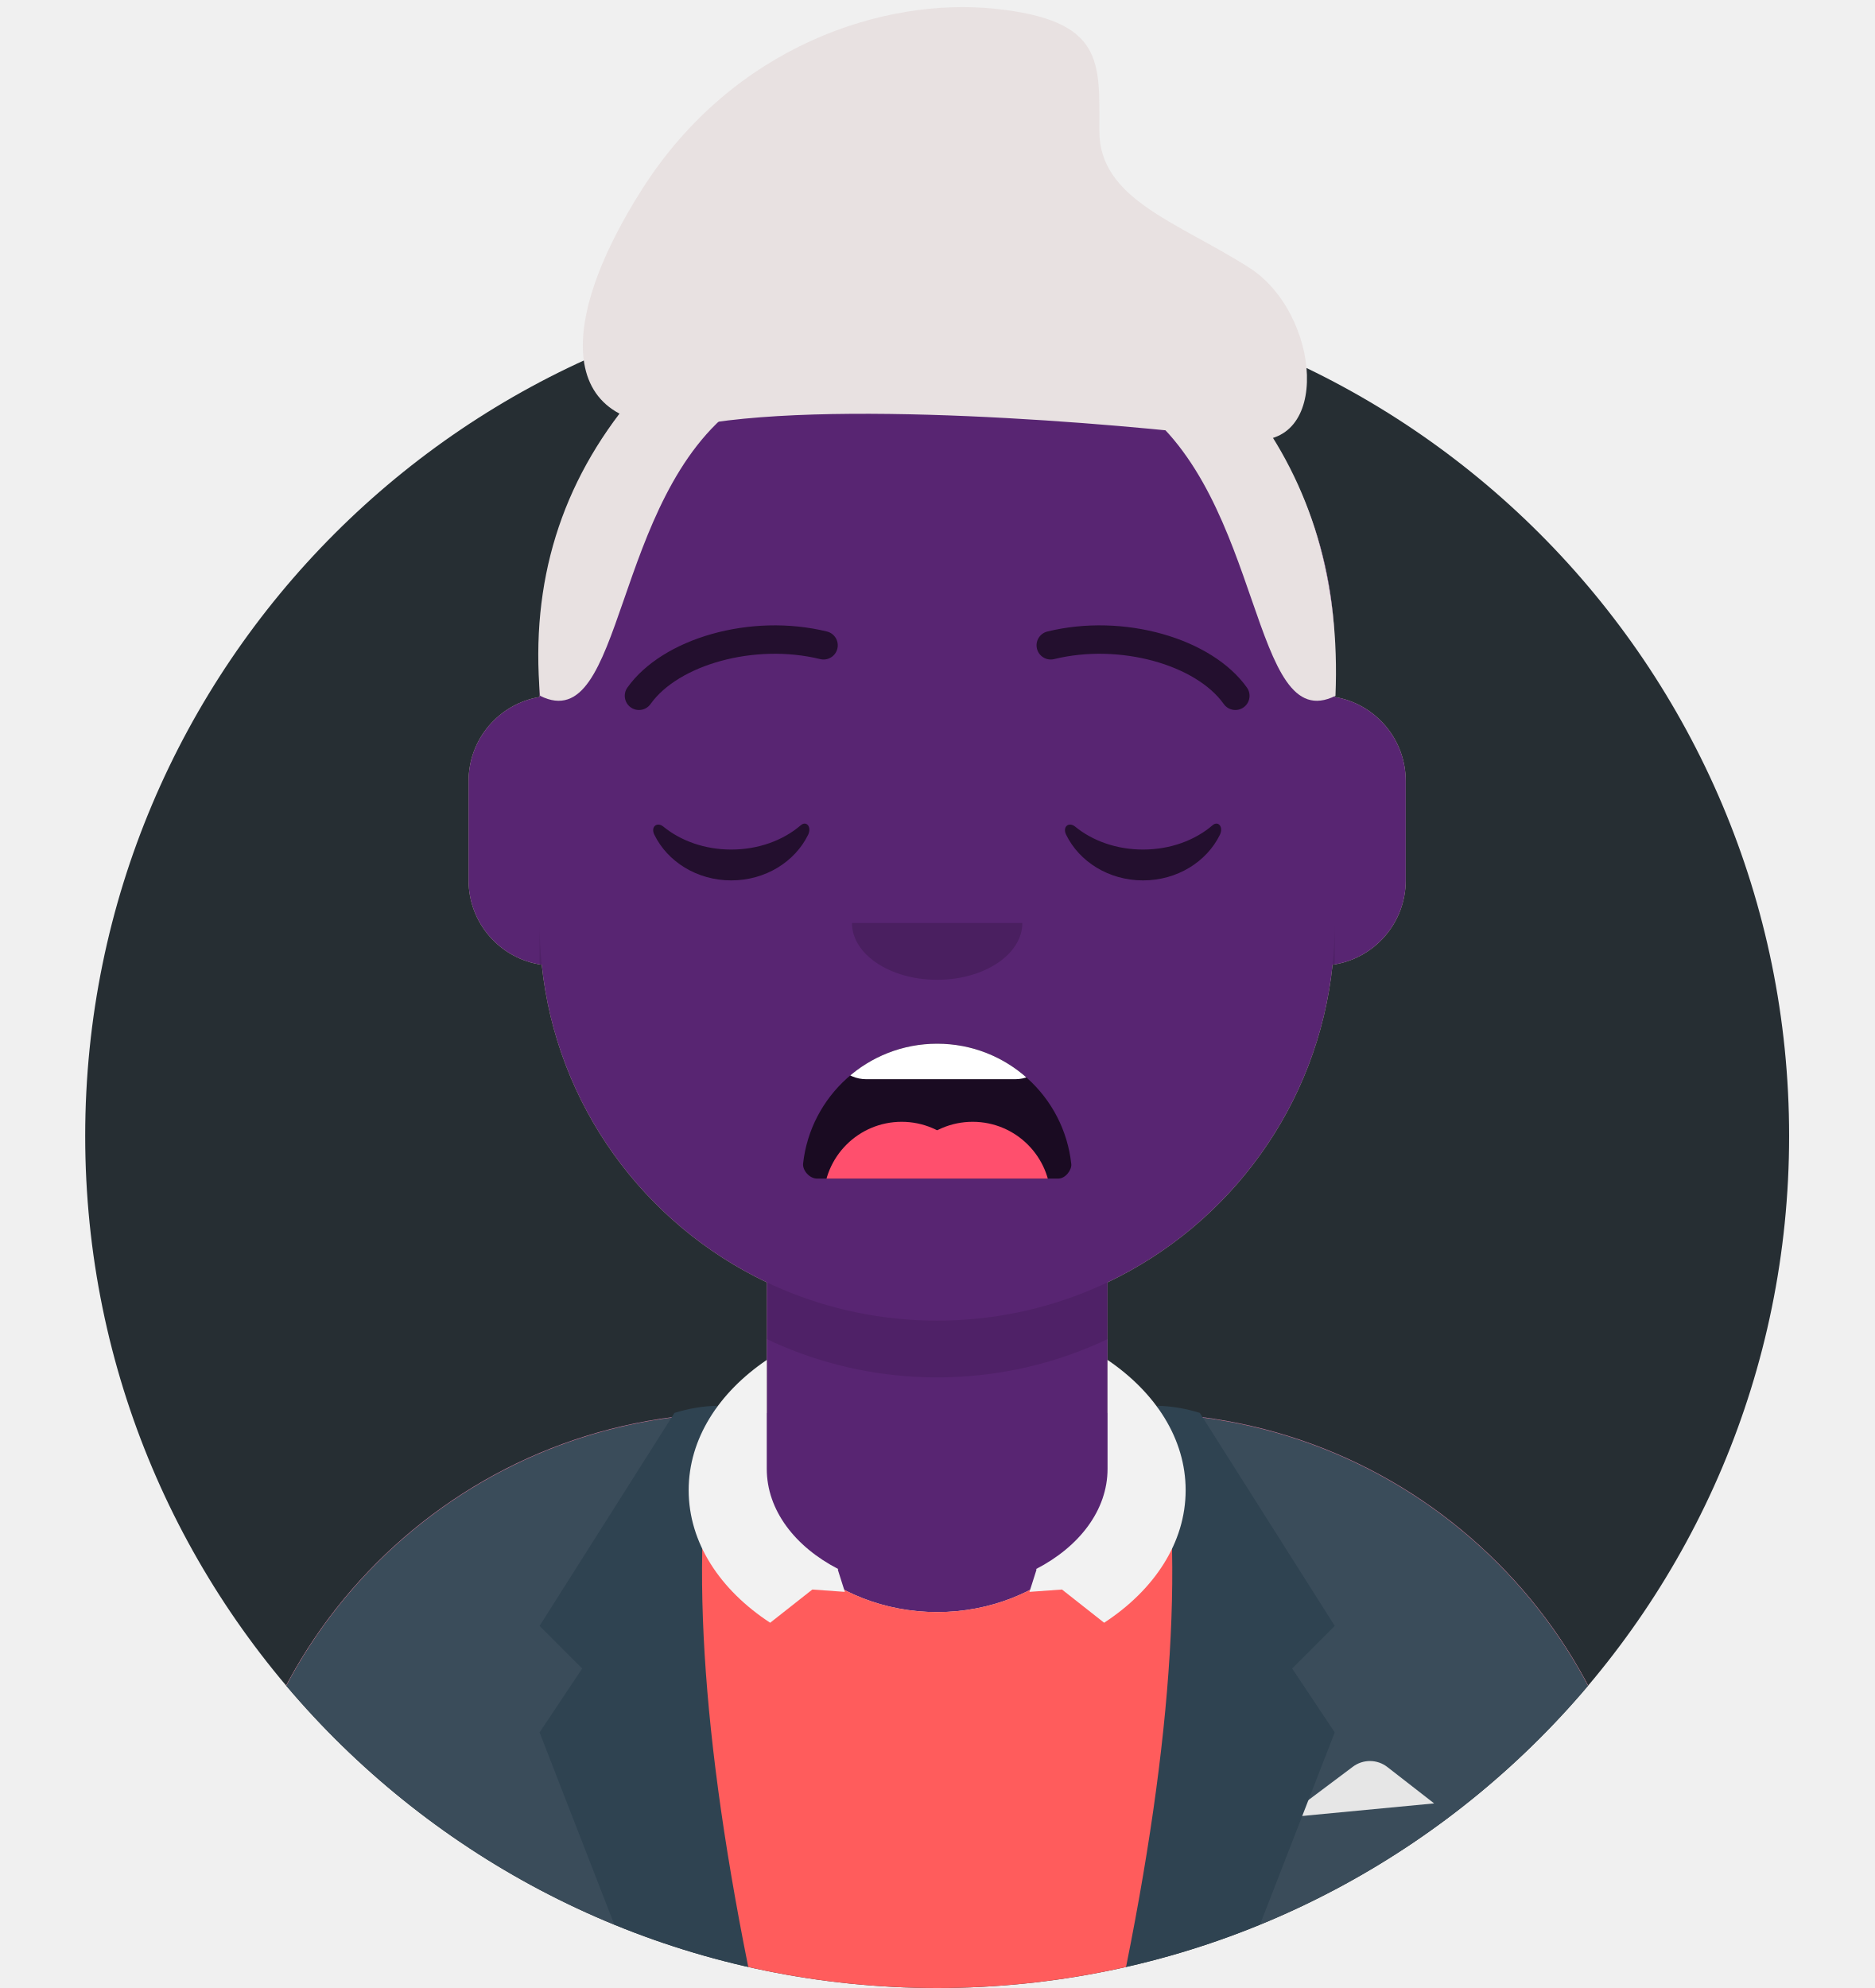
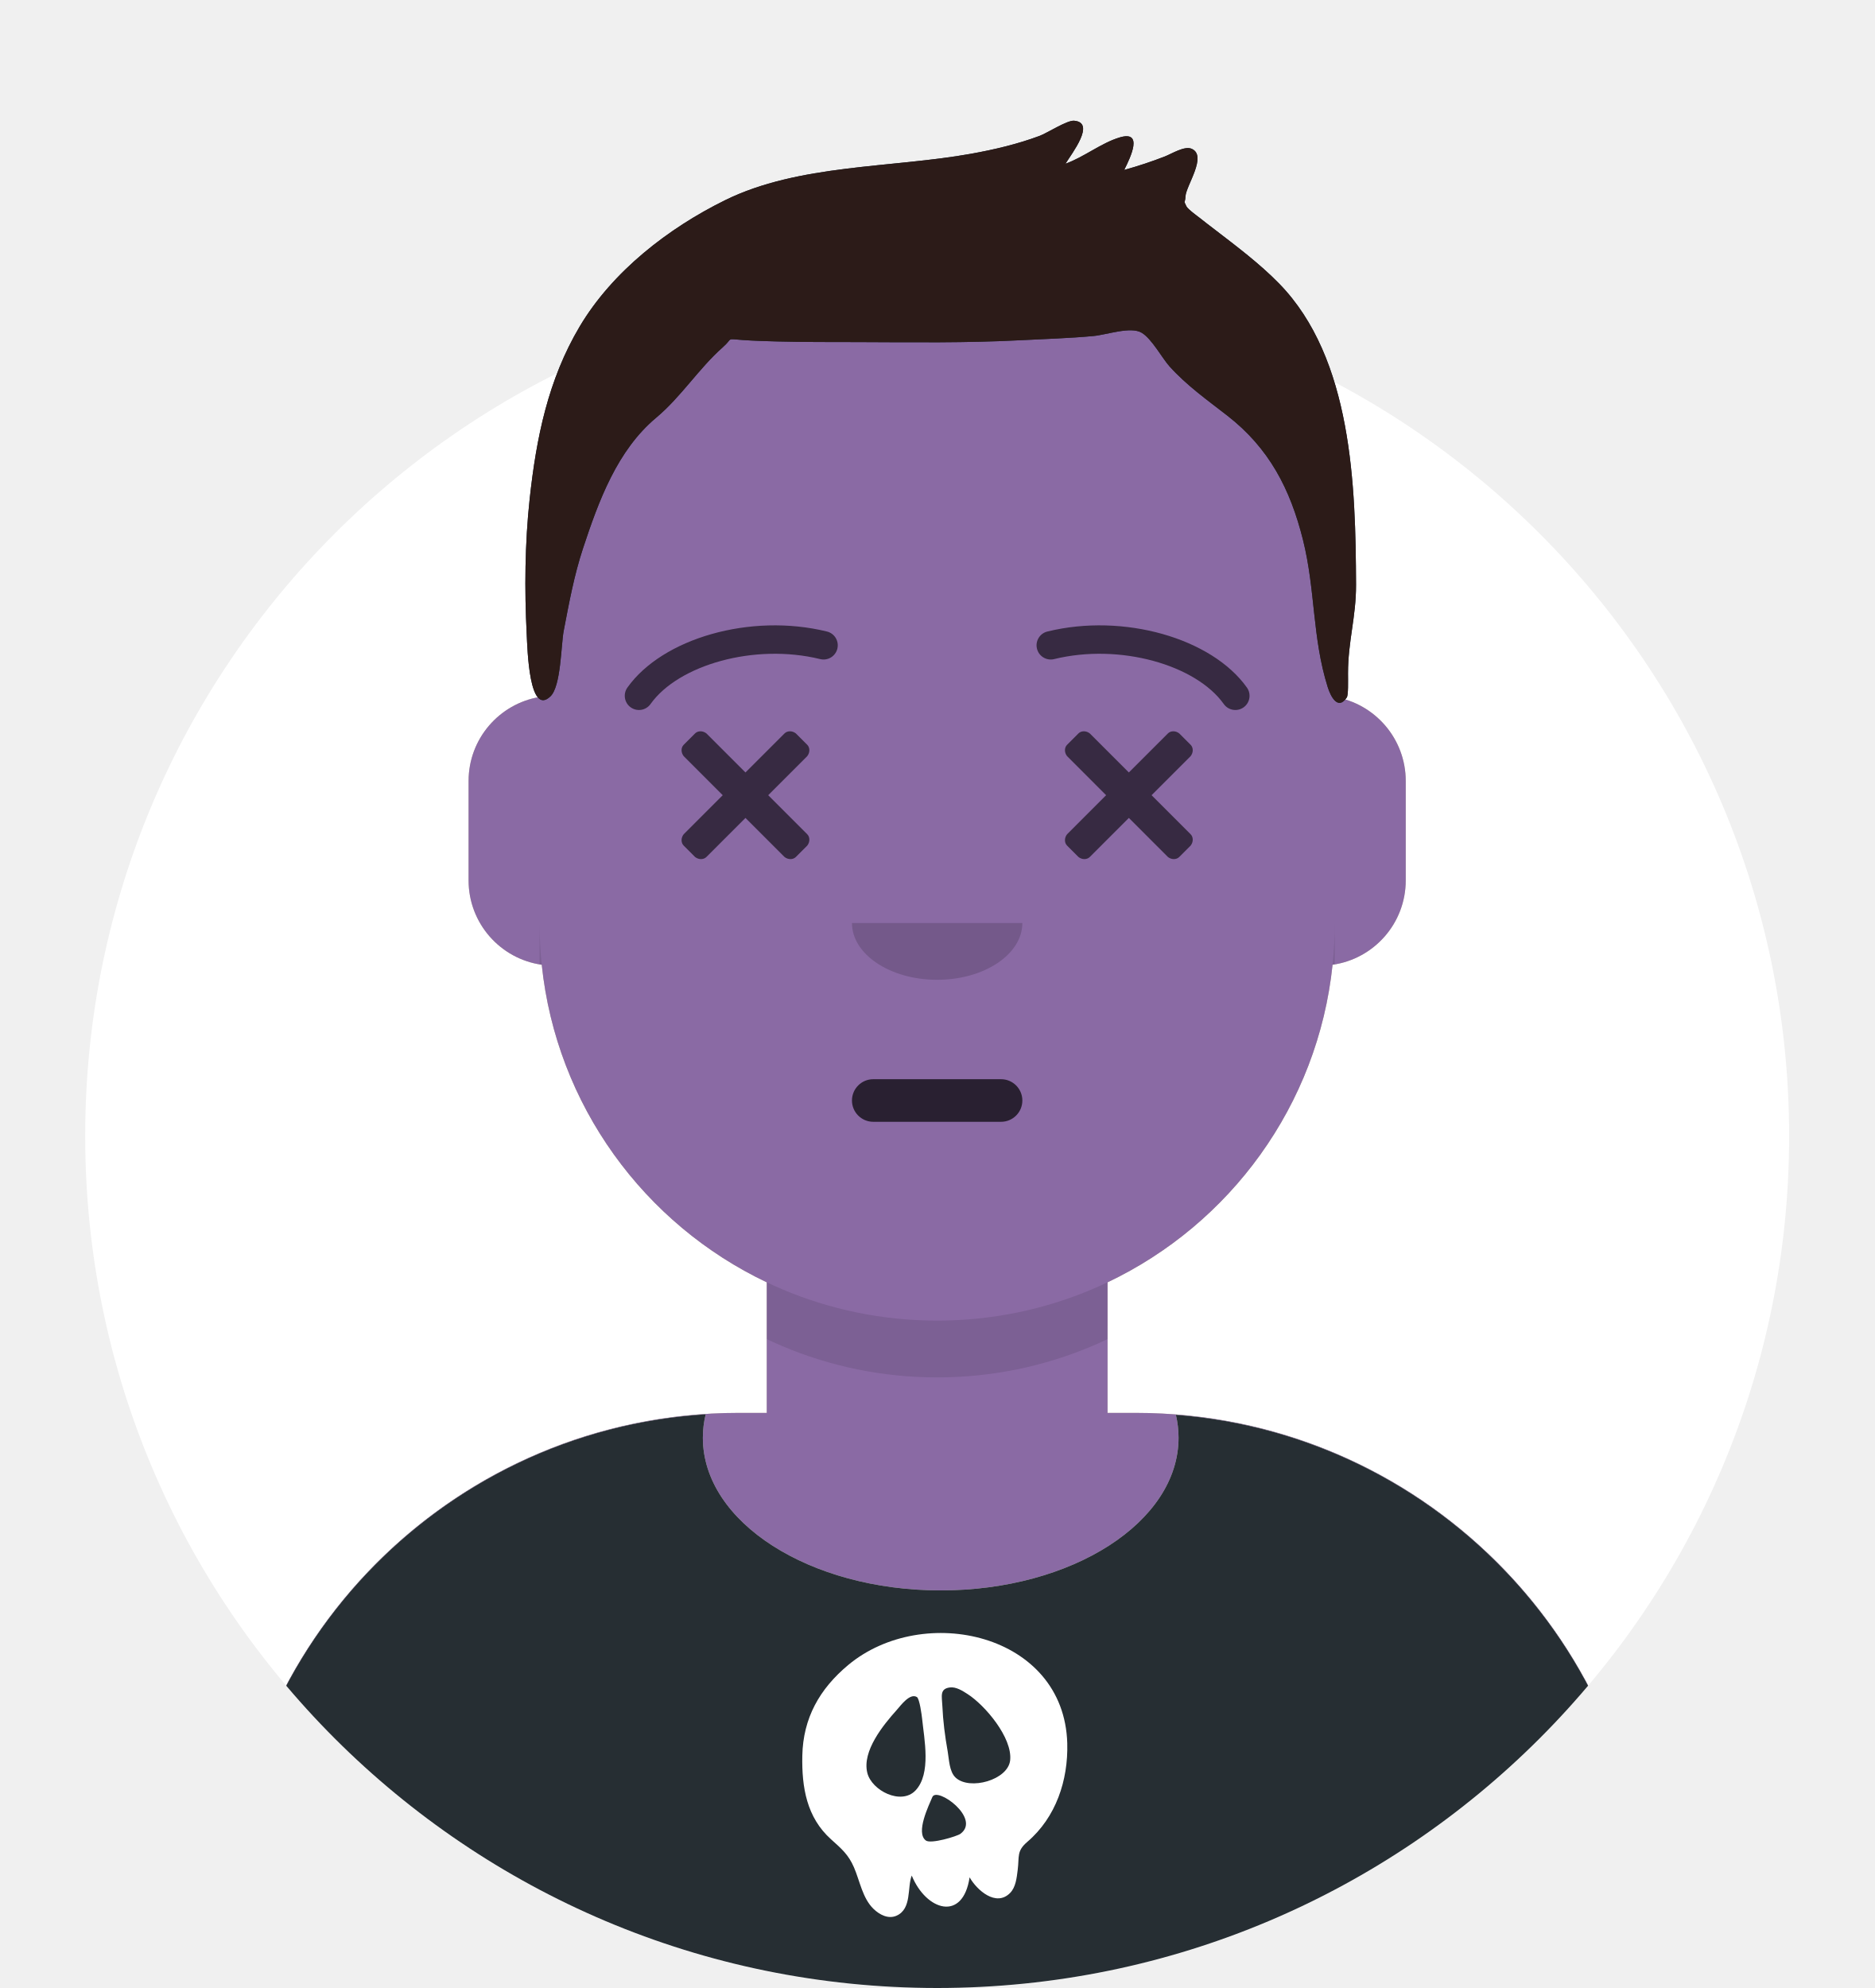
- <svg xmlns="http://www.w3.org/2000/svg" xmlns:ns2="http://design.blush" xmlns:xlink="http://www.w3.org/1999/xlink" width="264px" height="280px" viewBox="0 0 264 280" version="1.1">
+ <svg xmlns="http://www.w3.org/2000/svg" xmlns:xlink="http://www.w3.org/1999/xlink" width="264px" height="280px" viewBox="0 0 264 280" version="1.1">
  <defs>
    <circle id="circle_path-1" cx="120" cy="120" r="120" />
    <path d="M-3.19744231e-14,160 L-3.19744231e-14,-1.42108547e-14 L264,-1.42108547e-14 L264,160 L252,160 C252,226.274 198.274,280 132,280 C65.726,280 12,226.274 12,160 L12,160 L-3.19744231e-14,160 Z" id="circle_path-3" />
    <path d="M100,0 C130.928,-5.68137151e-15 156,25.072 156,56 L156.001,62.166 C161.676,63.119 166,68.054 166,74 L166,88 C166,94.052 161.519,99.058 155.694,99.881 C153.628,119.686 141.238,136.422 124.001,144.61 L124,163 L128,163 C167.765,163 200,195.235 200,235 L200,244 L0,244 L0,235 C-4.86974701e-15,195.235 32.235,163 72,163 L76,163 L76,144.611 C58.763,136.422 46.372,119.687 44.305,99.881 C38.481,99.058 34,94.052 34,88 L34,74 C34,68.054 38.325,63.118 44,62.166 L44,56 C44,25.072 69.072,5.68137151e-15 100,0 Z" id="circle_path-5" />
    <path d="M83,36.348 C83,52.629 105.162,65.828 132.5,65.828 C159.838,65.828 182,52.629 182,36.348 C182,34.985 181.845,33.645 181.544,32.331 C210.784,41.488 232,68.792 232,101.052 L232,110 L32,110 L32,101.052 C32,68.397 53.739,40.82 83.534,32.002 C83.182,33.421 83,34.871 83,36.348 Z" id="circle_path-7" />
    <rect id="circle_path-9" x="0" y="0" width="264" height="280" />
    <path d="M74,0 C114.869,0 148,33.131 148,74 L148,84.148 L148,197.608 C135.525,187.237 119.491,181 102,181 L102,181 L98,181 L98,162.611 C115.531,154.283 128.048,137.115 129.791,116.867 C135.569,116.002 140,111.019 140,105 L140,105 L140,92 C140,87.354 137.359,83.324 133.497,81.33 C132.724,81.05 131.952,80.748 131.181,80.426 C130.795,80.32 130.401,80.233 130,80.166 L130,80.166 L130,79.917 C117.224,74.234 104.878,63.071 96.11,47.885 C93.175,42.801 90.831,37.595 89.066,32.397 C80.431,42.941 67.745,53.602 52.342,62.495 C42.778,68.017 33.147,72.291 24,75.266 L24,137.247 C29.602,148.318 38.773,157.278 50,162.611 L50,162.611 L50,181 L46,181 C38.327,181 30.935,182.2 24,184.423 L24,230 C24,244.106 13.569,255.776 0,257.716 L0,74 C0,33.131 33.131,0 74,0 Z" id="circle_path-11" />
  </defs>
  <g id="circle_Avataaar/Circle" stroke="none" stroke-width="1" fill="none" fill-rule="evenodd">
    <g id="circle_Circle" transform="translate(12, 40)">
      <mask id="circle_mask-2" fill="white">
        <use xlink:href="#circle_path-1" />
      </mask>
-       <use id="circle_Background-Color" fill="#262E33" xlink:href="#circle_path-1" />
+       <use id="circle_Background-Color" fill="#FFFFFF" xlink:href="#circle_path-1" />
      <g id="circle_Fabric-Color" mask="url(#circle_mask-2)" fill="">
        <rect id="circle_🖍Color" x="0" y="0" width="240" height="240" />
      </g>
    </g>
    <mask id="circle_mask-4" fill="white">
      <use xlink:href="#circle_path-3" />
    </mask>
    <g id="circle_Mask" />
    <g id="circle_Avataaar" mask="url(#circle_mask-4)">
      <g id="circle_Body" transform="translate(32, 36)">
        <mask id="circle_mask-6" fill="white">
          <use xlink:href="#circle_path-5" />
        </mask>
        <use fill="#D0C6AC" xlink:href="#circle_path-5" />
-         <g id="circle_Skin-Color" mask="url(#circle_mask-6)" fill="#582572">
+         <g id="circle_Skin-Color" mask="url(#circle_mask-6)" fill="#8a6aa4">
          <g transform="translate(-32, 0)" id="circle_Color">
            <rect x="0" y="0" width="264" height="244" />
          </g>
        </g>
        <path d="M44,94 C44,124.928 69.072,150 100,150 C130.928,150 156,124.928 156,94 L156,94 L156,102 C156,132.928 130.928,158 100,158 C69.072,158 44,132.928 44,102 Z" id="circle_Neck-Shadow" fill-opacity="0.1" fill="#000000" mask="url(#circle_mask-6)" />
      </g>
      <g id="circle_Clothing" transform="translate(0, 170)">
        <defs>
-           <path d="M160,29.052 C199.765,29.052 232,61.287 232,101.052 L232,110 L32,110 L32,101.052 C32,61.287 64.235,29.052 104,29.052 L105.192,29.052 C105.065,30.036 105,31.037 105,32.052 C105,45.859 117.088,57.052 132,57.052 C146.912,57.052 159,45.859 159,32.052 C159,31.037 158.935,30.036 158.808,29.052 L160,29.052 Z" id="blazer_sweater_path-1" />
+           <path d="M99,32.5 C99,44.374 113.998,54 132.5,54 C151.002,54 166,44.374 166,32.5 C166,31.402 165.872,30.323 165.624,29.269 C202.76,32.137 232,63.18 232,101.052 L232,110 L32,110 L32,101.052 C32,62.834 61.776,31.571 99.395,29.197 C99.134,30.274 99,31.377 99,32.5 Z" id="graphic_shirt_path-1" />
        </defs>
-         <g id="blazer_sweater_Clothing/Blazer-+-Sweater" stroke="none" stroke-width="1" fill="none" fill-rule="evenodd">
-           <mask id="blazer_sweater_mask-2" fill="white">
-             <use xlink:href="#blazer_sweater_path-1" />
+         <g id="graphic_shirt_Clothing/Graphic-Shirt" stroke="none" stroke-width="1" fill="none" fill-rule="evenodd">
+           <mask id="graphic_shirt_mask-2" fill="white">
+             <use xlink:href="#graphic_shirt_path-1" />
          </mask>
-           <use id="blazer_sweater_Clothes" fill="#E6E6E6" xlink:href="#blazer_sweater_path-1" />
-           <g id="blazer_sweater_Fabric-Color" mask="url(#blazer_sweater_mask-2)" fill="#FF5C5C">
-             <rect id="blazer_sweater_🖍Color" x="0" y="0" width="264" height="110" />
+           <use id="graphic_shirt_Clothes" fill="#E6E6E6" xlink:href="#graphic_shirt_path-1" />
+           <g id="graphic_shirt_Fabric-Color" mask="url(#graphic_shirt_mask-2)" fill="#262E33">
+             <rect id="graphic_shirt_🖍Color" x="0" y="0" width="264" height="110" />
          </g>
-           <g id="blazer_sweater_Blazer" transform="translate(32, 28)">
-             <path d="M64,40.5 C64,55.709 65.961,69.921 69.362,82.001 L0,82 L0,73.052 C-4.73779789e-15,34.365 30.512,2.804 68.785,1.122 C65.74,12.731 64,26.173 64,40.5 Z M200,73.052 L200,82 L131.638,82.001 C135.039,69.921 137,55.709 137,40.5 C137,26.194 135.265,12.771 132.229,1.174 C170.025,3.363 200,34.707 200,73.052 Z" id="blazer_sweater_Saco" fill="#3A4C5A" />
-             <path d="M149,58 L158.556,50.833 C159.999,49.751 161.988,49.768 163.412,50.876 L170,56 L170,56 L149,58 Z" id="blazer_sweater_Pocket-hanky" fill="#E6E6E6" />
-             <path d="M69,0 C65,19.333 66.667,46.667 74,82 L58,82 L44,46 L50,37 L44,31 L63,1 C65.028,0.369 67.028,0.036 69,0 Z" id="blazer_sweater_Wing" fill="#2F4351" />
-             <path d="M151,0 C147,19.333 148.667,46.667 156,82 L140,82 L126,46 L132,37 L126,31 L145,1 C147.028,0.369 149.028,0.036 151,0 Z" id="blazer_sweater_Wing" fill="#2F4351" transform="translate(141, 41) scale(-1, 1) translate(-141, -41) " />
+           <g id="graphic_shirt_Graphic" fill="#FFFFFF">
+             <g id="skull_Clothing/Graphic/Skull" stroke="none" stroke-width="1" fill="none" fill-rule="evenodd" transform="translate(77, 58)">
+               <path d="M65.282,19.929 C64.984,22.706 59.589,24.203 57.61,22.377 C56.698,21.535 56.683,19.803 56.482,18.675 C56.101,16.542 55.826,14.417 55.731,12.252 C55.673,10.927 55.325,9.867 56.775,9.67 C57.658,9.551 58.568,10.138 59.29,10.603 C61.737,12.176 65.62,16.741 65.282,19.929 M52.881,14.076 C53.166,16.901 54.201,21.815 51.946,24.181 C49.93,26.296 45.786,24.199 45.163,21.708 C44.39,18.619 47.438,14.927 49.308,12.839 C49.882,12.197 51.152,10.426 52.144,11.019 C52.526,11.246 52.837,13.63 52.881,14.076 M54.321,25.106 C54.968,23.583 61.234,28.125 58.274,30.285 C57.792,30.638 54.115,31.751 53.41,31.227 C51.925,30.124 53.841,26.263 54.321,25.106 M73.325,17.527 C72.882,2.051 53.065,-2.313 42.476,6.504 C38.427,9.876 36.113,14.004 36.007,19.283 C35.917,23.754 36.626,27.972 40.041,31.047 C41.522,32.38 42.5,33.196 43.286,35.017 C44.11,36.923 44.485,39.352 46.028,40.85 C46.879,41.675 48.118,42.342 49.294,41.809 C51.456,40.83 50.764,37.832 51.419,36.161 C53.456,41.129 58.63,42.714 59.569,36.41 C60.6,38.229 63.295,40.61 65.268,38.62 C66.081,37.8 66.203,36.471 66.341,35.393 C66.586,33.481 66.16,32.729 67.696,31.418 C71.735,27.968 73.469,22.746 73.325,17.527" id="skull_Fill-49" fill="#FFFFFF" />
+             </g>
          </g>
-           <path d="M167,39.888 C167,47.289 162.572,53.945 155.52,58.556 L149.58,53.876 L145,54.208 L146,51.057 L145.922,50.996 C152.022,47.853 156,42.7 156,36.877 L156,21.539 C162.772,26.136 167,32.656 167,39.888 Z M118.078,50.996 L118,51.057 L119,54.208 L114.419,53.876 L108.48,58.556 C101.428,53.945 97,47.289 97,39.888 C97,32.656 101.228,26.136 108.001,21.539 L108,36.877 C108,42.7 111.978,47.853 118.078,50.996 Z" id="blazer_sweater_Collar" fill="#F2F2F2" />
        </g>
      </g>
      <g id="circle_Face" transform="translate(76, 82)" fill="#000000">
        <g id="circle_Mouth" transform="translate(2, 52)">
-           <defs>
-             <path d="M35.118,15.128 C36.176,24.62 44.226,32 54,32 C63.804,32 71.874,24.574 72.892,15.04 C72.974,14.273 72.117,13 71.043,13 C56.149,13 44.738,13 37.087,13 C36.007,13 35.012,14.178 35.118,15.128 Z" id="concerned_path-1" />
-           </defs>
-           <g id="concerned_Mouth/Concerned" stroke="none" stroke-width="1" fill="none" fill-rule="evenodd">
-             <mask id="concerned_mask-2" fill="white">
-               <use xlink:href="#concerned_path-1" transform="translate(54.00364, 22.5) scale(1, -1) translate(-54.00364, -22.5)" />
-             </mask>
-             <use id="concerned_Mouth" fill-opacity="0.7" fill="#000000" transform="translate(54.00364, 22.5) scale(1, -1) translate(-54.00364, -22.5)" xlink:href="#concerned_path-1" />
-             <path d="M44,2 L65,2 C67.761,2 70,4.239 70,7 L70,13 C70,15.761 67.761,18 65,18 L44,18 C41.239,18 39,15.761 39,13 L39,7 C39,4.239 41.239,2 44,2 Z" id="concerned_Teeth" fill="#FFFFFF" mask="url(#concerned_mask-2)" />
-             <g id="concerned_Tongue" mask="url(#concerned_mask-2)" fill="#FF4F6D">
-               <g transform="translate(38, 24)">
-                 <circle id="concerned_friend?" cx="11" cy="11" r="11" />
-                 <circle id="concerned_How-you-doing" cx="21" cy="11" r="11" />
-               </g>
-             </g>
+           <g id="serious_Mouth/Serious" stroke="none" stroke-width="1" fill="none" fill-rule="evenodd" fill-opacity="0.7">
+             <rect id="serious_Why-so-serious?" fill="#000000" x="42" y="18" width="24" height="6" rx="3" />
          </g>
        </g>
        <g id="circle_Nose" transform="translate(28, 40)" fill-opacity="0.16">
          <g id="default_Nose/Default" stroke="none" stroke-width="1" fill="none" fill-rule="evenodd" fill-opacity="0.16">
            <path d="M16,8 C16,12.418 21.373,16 28,16 L28,16 C34.627,16 40,12.418 40,8" id="default_Nose" fill="#000000" />
          </g>
        </g>
        <g id="circle_Eyes" transform="translate(0, 8)">
-           <g id="closed_Eyes/Closed-😌" stroke="none" stroke-width="1" fill="none" fill-rule="evenodd" fill-opacity="0.6">
-             <path d="M16.16,32.447 C18.007,28.649 22.164,26 26.998,26 C31.814,26 35.959,28.63 37.815,32.407 C38.367,33.529 37.582,34.447 36.791,33.767 C34.34,31.66 30.859,30.344 26.998,30.344 C23.257,30.344 19.874,31.579 17.438,33.572 C16.547,34.3 15.62,33.558 16.16,32.447 Z" id="closed_Closed-Eye" fill="#000000" transform="translate(27, 30) scale(1, -1) translate(-27, -30) " />
-             <path d="M74.16,32.447 C76.007,28.649 80.164,26 84.998,26 C89.814,26 93.959,28.63 95.815,32.407 C96.367,33.529 95.582,34.447 94.791,33.767 C92.34,31.66 88.859,30.344 84.998,30.344 C81.257,30.344 77.874,31.579 75.438,33.572 C74.547,34.3 73.62,33.558 74.16,32.447 Z" id="closed_Closed-Eye" fill="#000000" transform="translate(85, 30) scale(1, -1) translate(-85, -30) " />
+           <g id="x_dizzy_Eyes/X-Dizzy-😵" stroke="none" stroke-width="1" fill="none" fill-rule="evenodd" fill-opacity="0.6">
+             <path d="M23.5,13.3 L29,18.799 L34.5,13.3 C34.9,12.9 35.6,12.9 36.1,13.3 L37.7,14.9 C38.1,15.3 38.1,16 37.7,16.5 L32.2,22 L37.7,27.5 C38.1,27.9 38.1,28.6 37.7,29.1 L36.1,30.7 C35.7,31.1 35,31.1 34.5,30.7 L29,25.2 L23.5,30.7 C23.1,31.1 22.4,31.1 21.9,30.7 L20.3,29.1 C19.9,28.7 19.9,28 20.3,27.5 L25.799,22 L20.3,16.5 C19.9,16 19.9,15.3 20.3,14.9 L21.9,13.3 C22.3,12.9 23,12.9 23.5,13.3 Z" id="x_dizzy_Eye" fill="#000000" fill-rule="nonzero" />
+             <path d="M77.5,13.3 L83,18.799 L88.5,13.3 C88.9,12.9 89.6,12.9 90.1,13.3 L91.7,14.9 C92.1,15.3 92.1,16 91.7,16.5 L86.2,22 L91.7,27.5 C92.1,27.9 92.1,28.6 91.7,29.1 L90.1,30.7 C89.7,31.1 89,31.1 88.5,30.7 L83,25.2 L77.5,30.7 C77.1,31.1 76.4,31.1 75.9,30.7 L74.3,29.1 C73.9,28.7 73.9,28 74.3,27.5 L79.799,22 L74.3,16.5 C73.9,16 73.9,15.3 74.3,14.9 L75.9,13.3 C76.3,12.9 77,12.9 77.5,13.3 Z" id="x_dizzy_Eye" fill="#000000" fill-rule="nonzero" />
          </g>
        </g>
        <g id="circle_Eyebrow" fill-opacity="0.6">
          <g id="default_Eyebrow/Outline/Default" stroke="none" stroke-width="1" fill="none" fill-rule="evenodd" fill-opacity="0.6">
            <g id="default_I-Browse" transform="translate(12, 6)" fill="#000000" fill-rule="nonzero">
              <path d="M3.63,11.159 C7.545,5.65 18.278,2.561 27.523,4.831 C28.596,5.095 29.679,4.439 29.942,3.366 C30.206,2.293 29.55,1.21 28.477,0.947 C17.74,-1.69 5.312,1.887 0.37,8.841 C-0.27,9.742 -0.059,10.99 0.841,11.63 C1.742,12.27 2.99,12.059 3.63,11.159 Z" id="default_Eyebrow" />
              <path d="M61.63,11.159 C65.545,5.65 76.278,2.561 85.523,4.831 C86.596,5.095 87.679,4.439 87.942,3.366 C88.206,2.293 87.55,1.21 86.477,0.947 C75.74,-1.69 63.312,1.887 58.37,8.841 C57.73,9.742 57.941,10.99 58.841,11.63 C59.742,12.27 60.99,12.059 61.63,11.159 Z" id="default_Eyebrow" transform="translate(73.00015, 6.039198) scale(-1, 1) translate(-73.00015, -6.039198) " />
            </g>
          </g>
        </g>
      </g>
      <g id="circle_Top">
-         <g id="pompadour_Hairstyle/Pompadour" stroke="none" stroke-width="1" fill="none" fill-rule="evenodd" transform="translate(-1, 0)">
-           <g id="pompadour_Hair-Color" fill="#E8E1E1">
-             <path d="M90.067,56 C80.022,68 75.689,82 77.067,98 C89.067,104 87.067,70 105.067,57 C117.067,48.334 112.067,48 90.067,56 Z" id="pompadour_Path" ns2:color="Hair-500" />
-             <path d="M166.975,57 C158.285,68.334 154.272,82 154.939,98 C166.939,104 164.939,70 182.939,57 C194.939,48.334 189.618,48.334 166.975,57 Z" id="pompadour_Path" transform="translate(172.021, 74.602) scale(-1, 1) translate(-172.021, -74.602)" ns2:color="Hair-500" />
-             <path d="M176.939,37.691 C166.844,31.256 155.844,28.098 155.844,18.446 C155.844,8.793 156.677,2.835 141.077,1.226 C125.476,-0.383 104.351,6.439 91.503,26.549 C78.656,46.658 79.436,62.71 101.461,59.492 C123.485,56.275 164.78,60.297 176.71,61.906 C188.64,63.514 187.033,44.126 176.939,37.691 Z" id="pompadour_Path-2" ns2:color="Hair-500" />
+         <defs>
+           <path d="M180.15,39.92 C177.39,37.1 174.186,34.707 171.069,32.307 C170.382,31.777 169.683,31.261 169.011,30.712 C168.858,30.587 167.292,29.466 167.105,29.053 C166.654,28.06 166.915,28.833 166.977,27.649 C167.056,26.151 170.111,21.919 167.831,20.949 C166.828,20.522 165.04,21.658 164.078,22.033 C162.196,22.767 160.292,23.393 158.347,23.933 C159.279,22.076 161.055,18.359 157.716,19.354 C155.114,20.129 152.69,22.122 150.076,23.059 C150.941,21.642 154.4,17.248 151.274,17.002 C150.302,16.926 147.471,18.75 146.424,19.14 C143.287,20.305 140.083,21.059 136.79,21.653 C125.592,23.671 112.497,23.095 102.137,28.193 C94.149,32.124 86.263,38.222 81.648,45.988 C77.201,53.473 75.538,61.664 74.607,70.241 C73.924,76.536 73.868,83.043 74.188,89.36 C74.292,91.43 74.525,100.971 77.532,98.081 C79.03,96.642 79.019,90.828 79.396,88.86 C80.147,84.945 80.87,81.013 82.122,77.223 C84.328,70.544 86.931,63.43 92.427,58.83 C95.954,55.878 98.431,51.889 101.806,48.911 C103.322,47.574 102.165,47.713 104.603,47.889 C106.241,48.006 107.885,48.051 109.526,48.094 C113.322,48.193 117.124,48.168 120.921,48.181 C128.568,48.209 136.179,48.317 143.819,47.916 C147.214,47.739 150.618,47.642 154.004,47.328 C155.895,47.153 159.251,45.941 160.808,46.867 C162.233,47.714 163.713,50.482 164.736,51.615 C167.154,54.294 170.036,56.339 172.862,58.535 C178.757,63.115 181.732,68.867 183.523,76.023 C185.306,83.153 184.806,89.768 187.013,96.785 C187.402,98.018 188.429,100.145 189.695,98.239 C189.93,97.885 189.87,95.939 189.87,94.819 C189.87,90.3 191.014,86.908 191,82.359 C190.944,68.527 190.496,50.491 180.15,39.92 Z" id="short_flat_path-1" />
+         </defs>
+         <g id="short_flat_Top/Short-Hair/Short-Flat" stroke="none" stroke-width="1" fill="none" fill-rule="evenodd">
+           <g id="short_flat_Facial-Hair" transform="translate(49, 72)" />
+           <mask id="short_flat_mask-2" fill="white">
+             <use xlink:href="#short_flat_path-1" />
+           </mask>
+           <use id="short_flat_Short-Hair" fill="#1F3140" xlink:href="#short_flat_path-1" />
+           <g id="short_flat_Hair-Color" mask="url(#short_flat_mask-2)" fill="#2C1B18">
+             <g transform="translate(1, 0)" id="short_flat_Color">
+               <rect x="0" y="0" width="264" height="280" />
+             </g>
          </g>
-           <g id="pompadour_Facial-Hair" transform="translate(49, 72)" />
-           <g id="pompadour_Accessory" transform="translate(62, 85)" />
+           <g id="short_flat_Accessory" transform="translate(62, 85)">
+         </g>
        </g>
      </g>
    </g>
  </g>
</svg>
